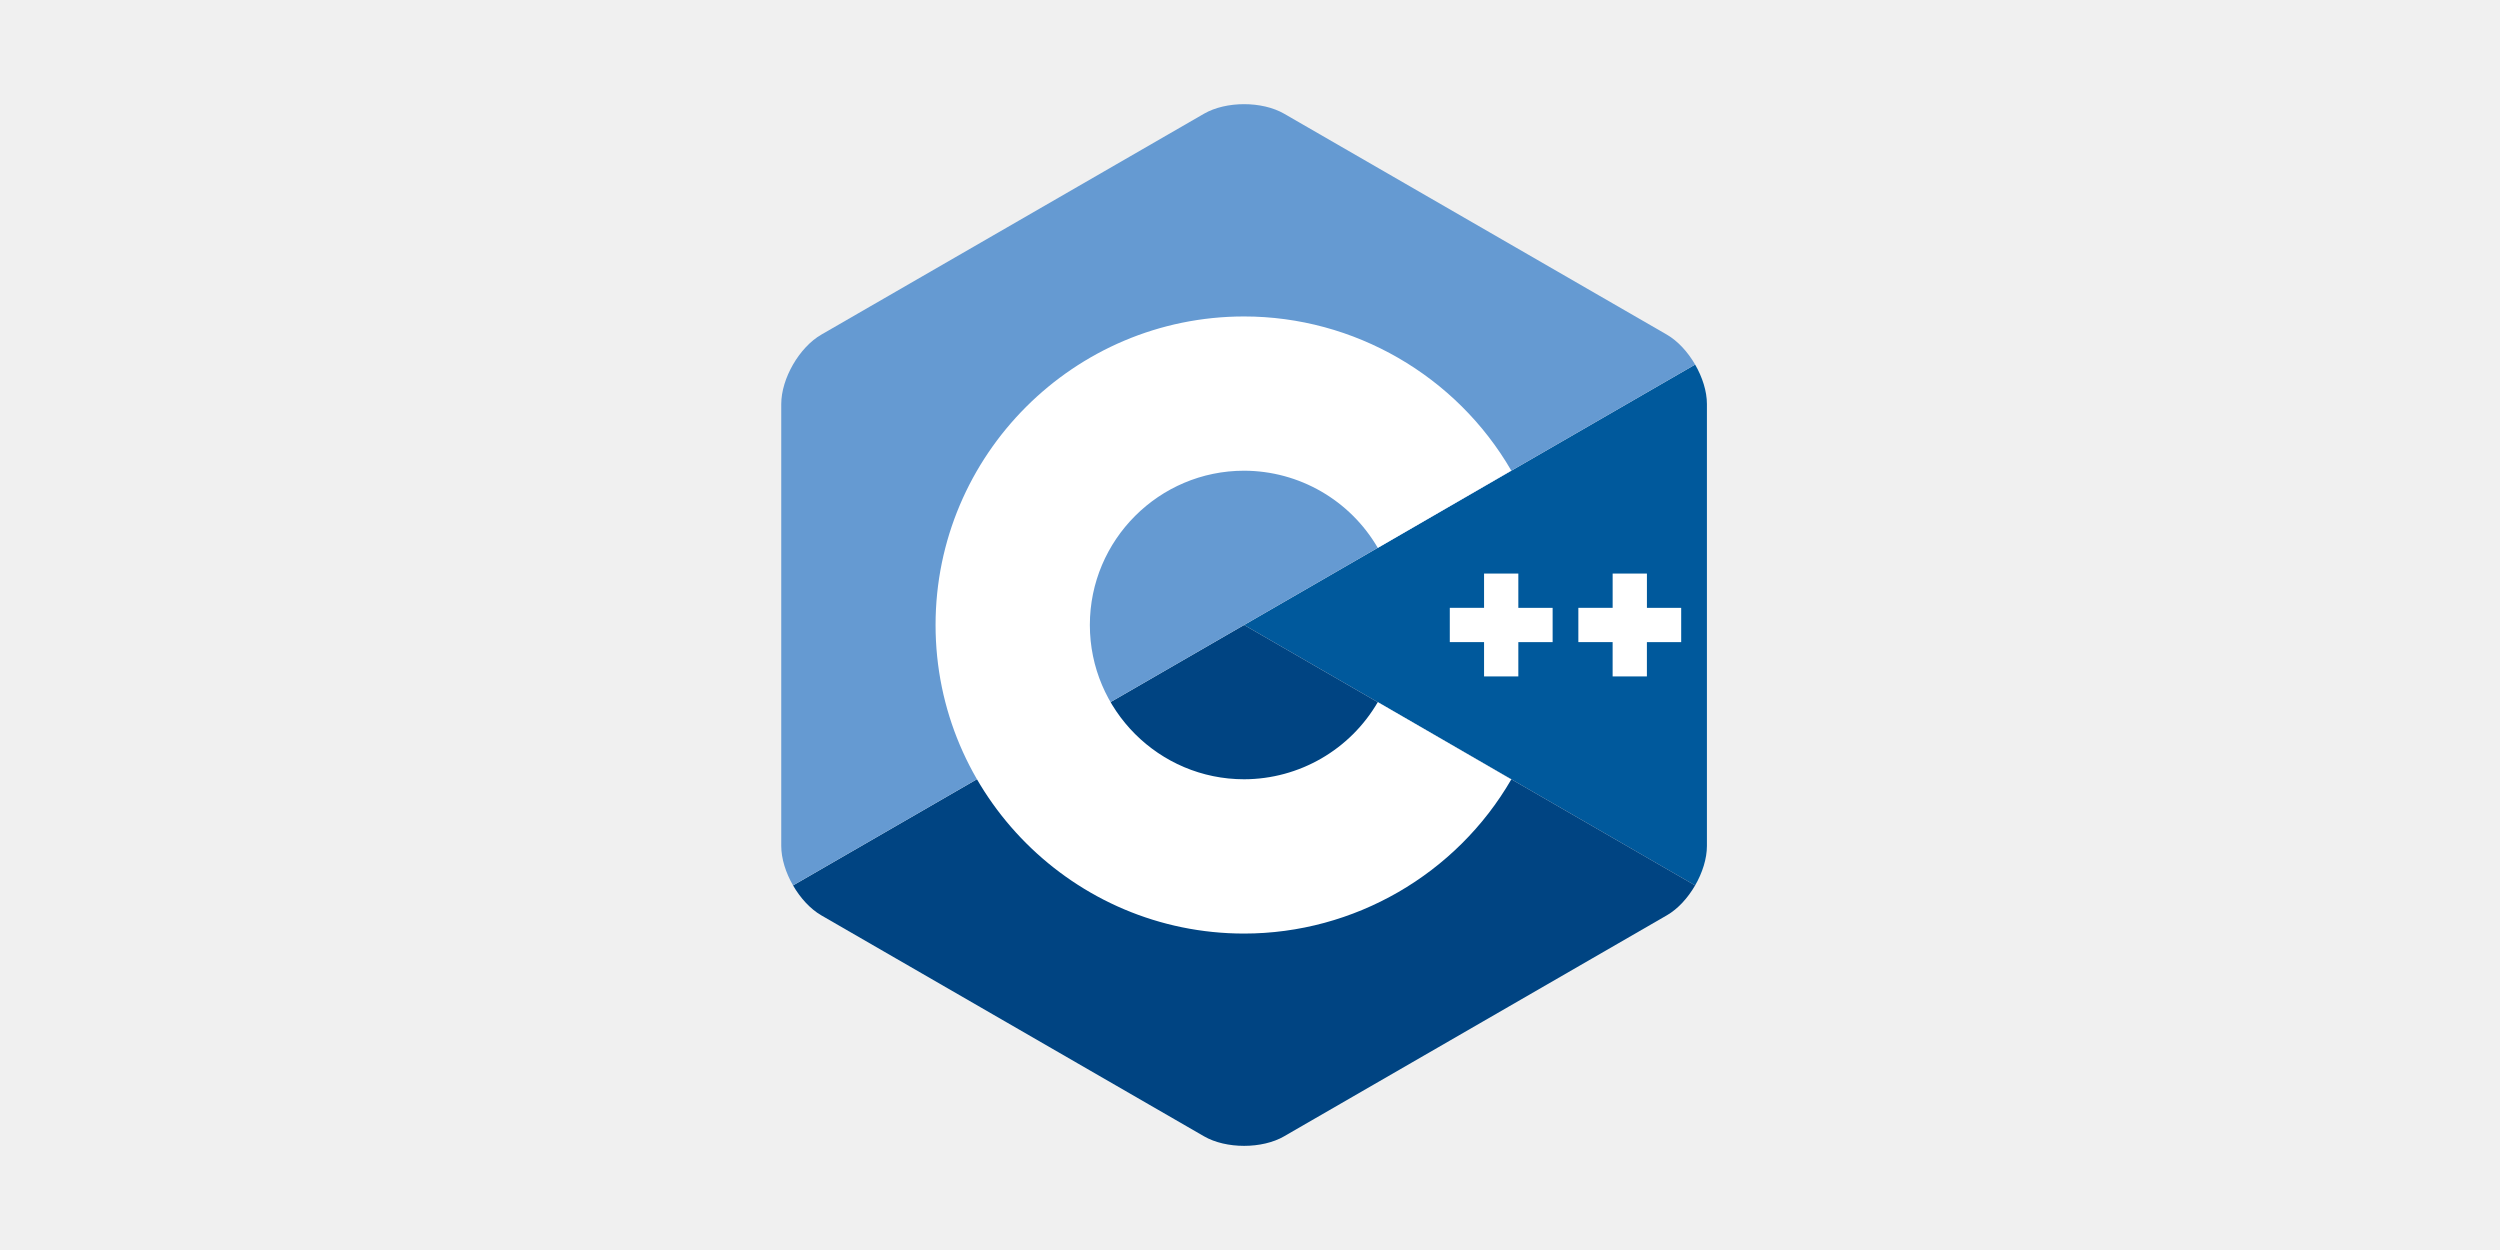
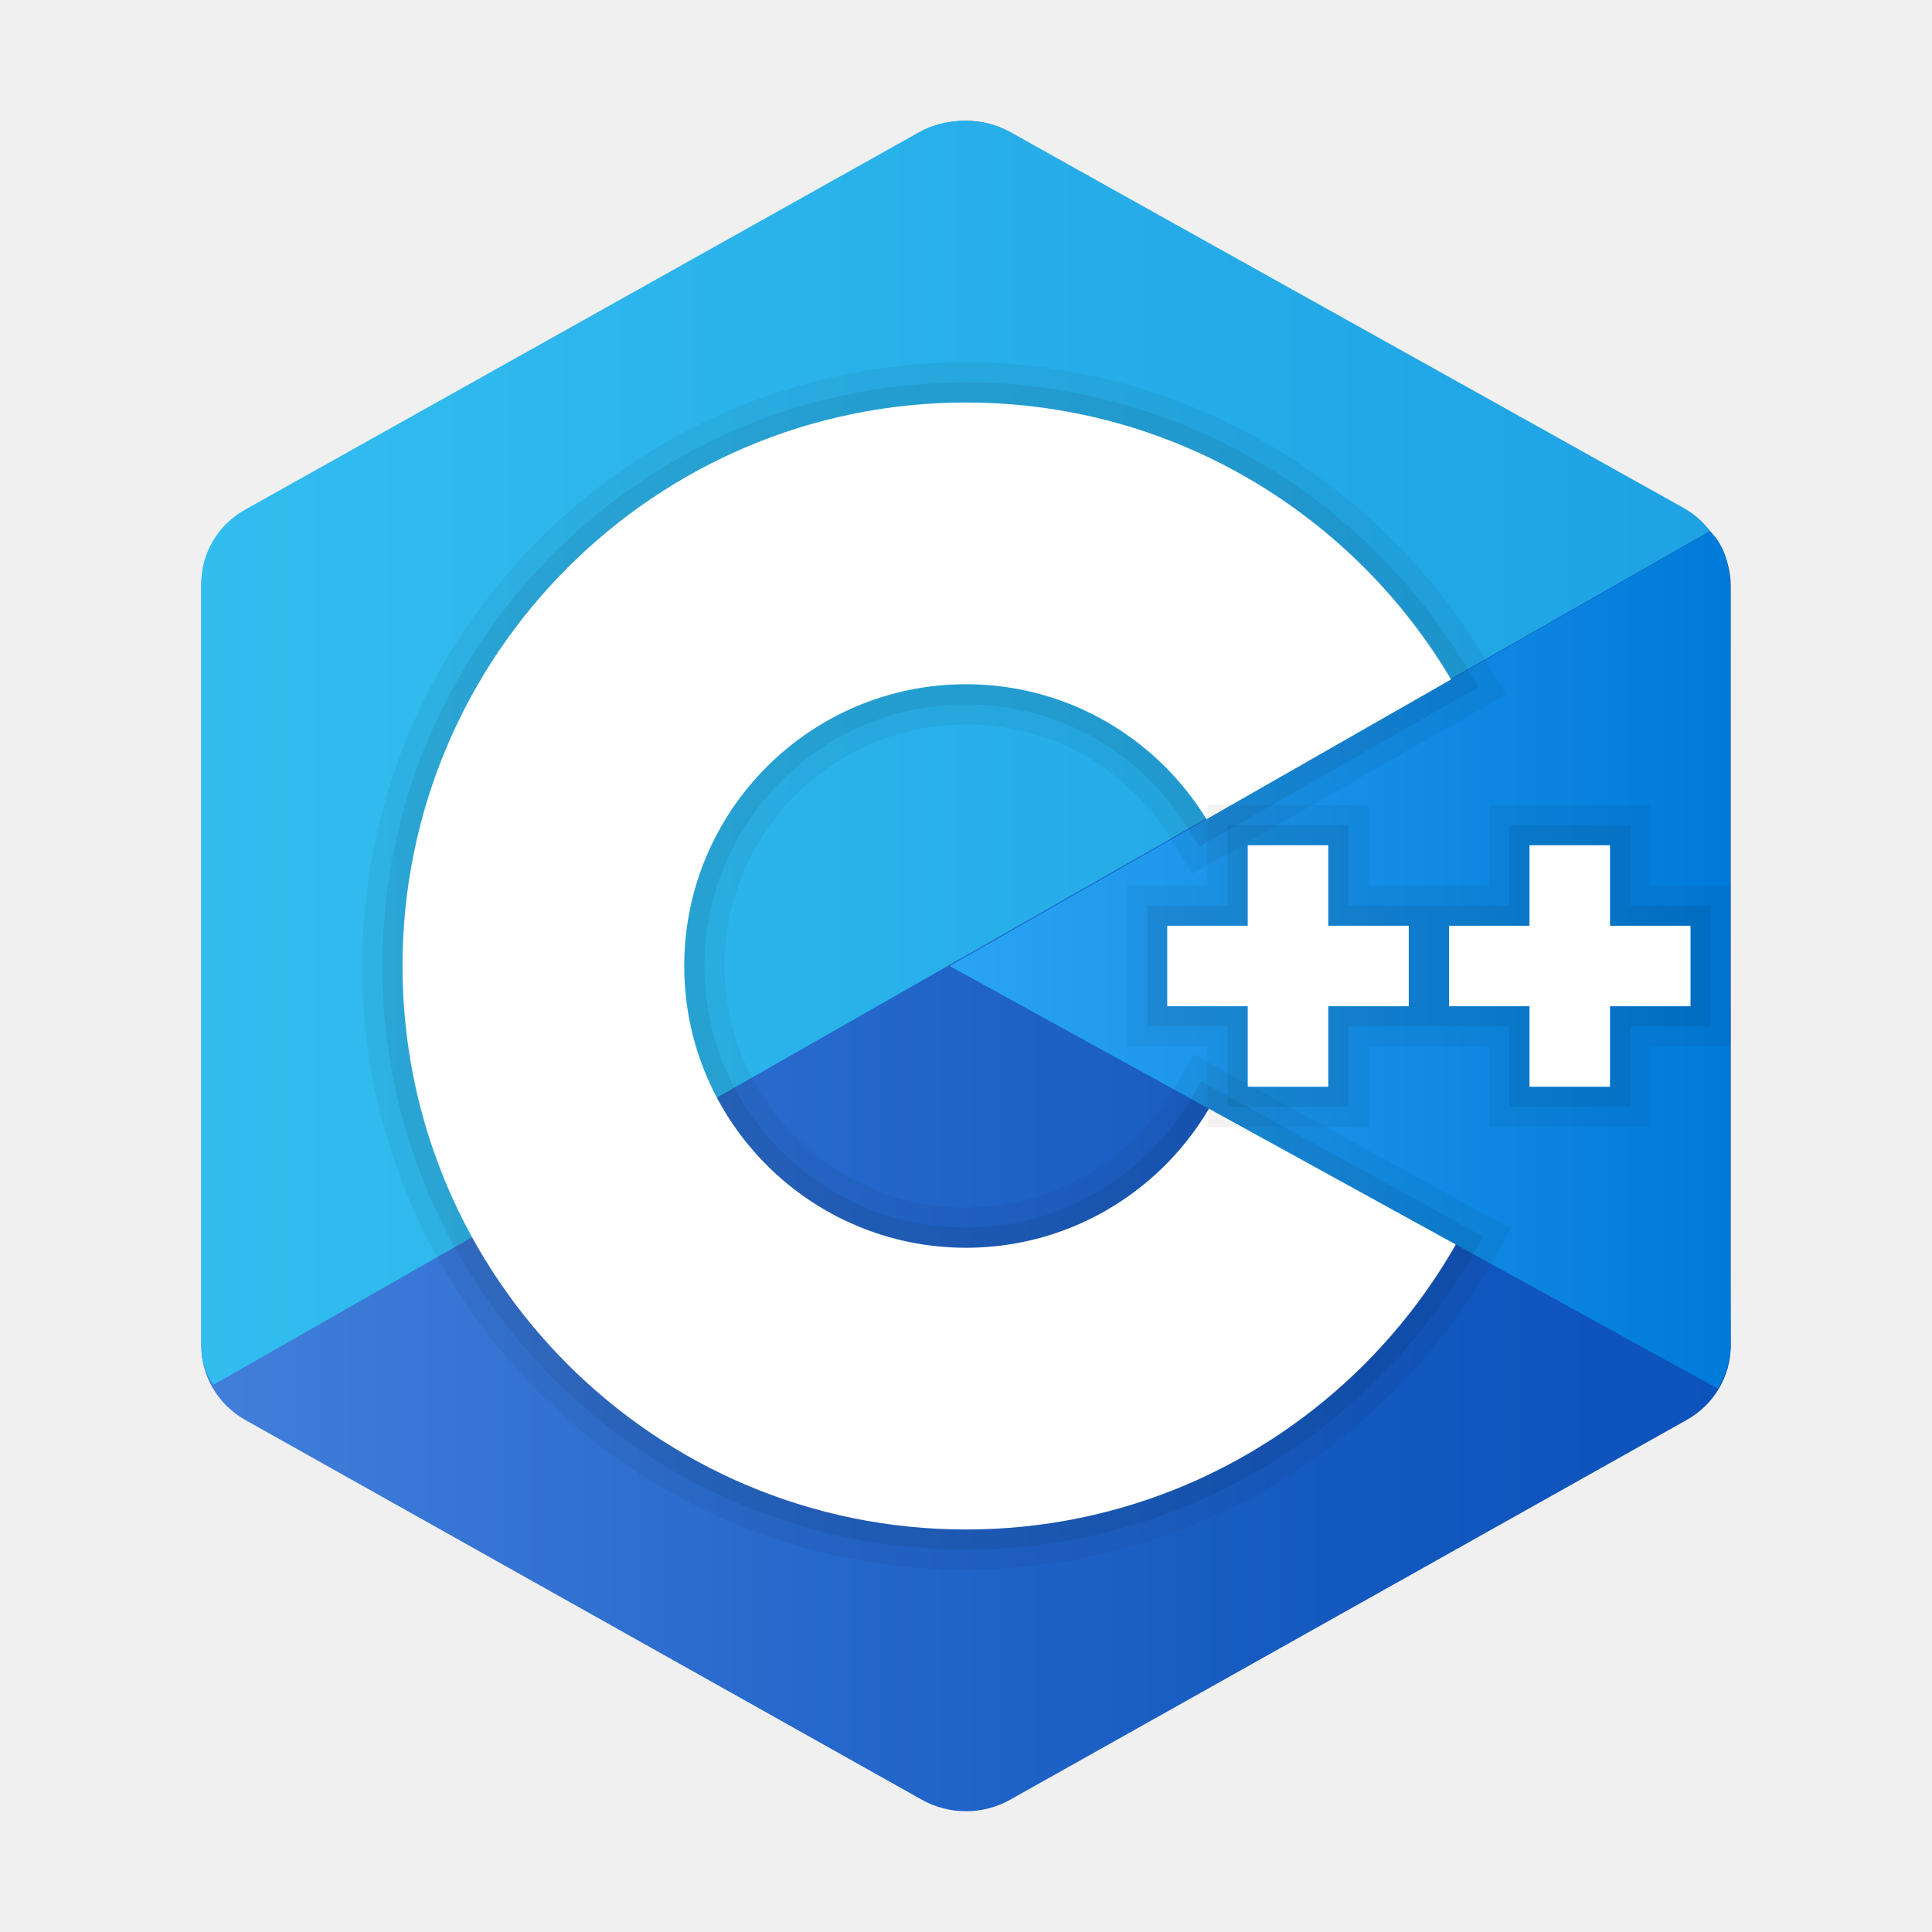
- <svg xmlns="http://www.w3.org/2000/svg" xml:space="preserve" width="120" height="60" version="1.1" id="svg5">
-   <defs id="defs5" />
-   <path fill="#00599c" d="M 81.366,42.5 C 81.715,41.896 81.932,41.215 81.932,40.604 V 19.395 c 0,-0.611 -0.216,-1.291 -0.566,-1.895 L 59.716,30 Z" style="stroke-width:0.145" id="path1" />
-   <path fill="#004482" d="m 61.64,54.541 18.367,-10.605 c 0.53,-0.305 1.011,-0.833 1.359,-1.437 L 59.716,30 38.066,42.5 c 0.348,0.604 0.83,1.132 1.359,1.438 l 18.367,10.604 c 1.059,0.612 2.791,0.612 3.848,0" style="stroke-width:0.145" id="path2" />
-   <path fill="#659ad2" d="M 81.367,17.5 C 81.018,16.896 80.537,16.368 80.008,16.062 L 61.64,5.459 c -1.058,-0.612 -2.79,-0.612 -3.848,0 L 39.424,16.062 C 38.366,16.672 37.5,18.172 37.5,19.394 v 21.21 c 0,0.611 0.216,1.291 0.566,1.895 L 59.716,29.999 Z" style="stroke-width:0.145" id="path3" />
-   <path fill="#ffffff" d="m 59.716,44.811 c -8.166,0 -14.809,-6.645 -14.809,-14.811 0,-8.166 6.644,-14.81 14.81,-14.81 5.27,0 10.184,2.836 12.826,7.4 l -6.409,3.709 a 7.437,7.438 0 0 0 -6.416,-3.705 c -4.083,0 -7.405,3.322 -7.405,7.406 0,4.083 3.322,7.405 7.405,7.405 a 7.437,7.438 0 0 0 6.417,-3.705 l 6.409,3.709 c -2.641,4.566 -7.556,7.402 -12.827,7.402" id="path4" style="stroke-width:0.781" />
-   <path fill="#ffffff" d="m 71.235,32.468 h 1.645 v -1.646 h 1.646 V 29.177 H 72.88 V 27.531 h -1.645 v 1.645 h -1.645 v 1.645 h 1.645 z m 6.171,0 h 1.645 v -1.646 h 1.646 V 29.177 H 79.052 V 27.531 h -1.645 v 1.645 H 75.761 v 1.645 h 1.645 z" id="path5" style="stroke-width:0.781" />
+ <svg xmlns="http://www.w3.org/2000/svg" viewBox="0 0 48 48" width="48px" height="48px" fill-rule="evenodd" clip-rule="evenodd">
+   <linearGradient id="Ey3AfYdg0JtJGx7I73Eu7a" x1="5" x2="43" y1="24" y2="24" gradientUnits="userSpaceOnUse">
+     <stop offset=".002" stop-color="#427fdb" />
+     <stop offset=".397" stop-color="#2668cb" />
+     <stop offset=".763" stop-color="#1358bf" />
+     <stop offset="1" stop-color="#0c52bb" />
+   </linearGradient>
+   <path fill="url(#Ey3AfYdg0JtJGx7I73Eu7a)" fill-rule="evenodd" d="M22.903,3.286c0.679-0.381,1.515-0.381,2.193,0 c3.355,1.883,13.451,7.551,16.807,9.434C42.582,13.1,43,13.804,43,14.566c0,3.766,0,15.101,0,18.867 c0,0.762-0.418,1.466-1.097,1.847c-3.355,1.883-13.451,7.551-16.807,9.434c-0.679,0.381-1.515,0.381-2.193,0 c-3.355-1.883-13.451-7.551-16.807-9.434C5.418,34.899,5,34.196,5,33.434c0-3.766,0-15.101,0-18.867 c0-0.762,0.418-1.466,1.097-1.847C9.451,10.837,19.549,5.169,22.903,3.286z" clip-rule="evenodd" />
+   <linearGradient id="Ey3AfYdg0JtJGx7I73Eu7b" x1="5" x2="42.487" y1="18.702" y2="18.702" gradientUnits="userSpaceOnUse">
+     <stop offset="0" stop-color="#32bdef" />
+     <stop offset="1" stop-color="#1ea2e4" />
+   </linearGradient>
+   <path fill="url(#Ey3AfYdg0JtJGx7I73Eu7b)" fill-rule="evenodd" d="M5.304,34.404C5.038,34.048,5,33.71,5,33.255c0-3.744,0-15.014,0-18.759c0-0.758,0.417-1.458,1.094-1.836 c3.343-1.872,13.405-7.507,16.748-9.38c0.677-0.379,1.594-0.371,2.271,0.008c3.343,1.872,13.371,7.459,16.714,9.331 c0.27,0.152,0.476,0.335,0.66,0.576L5.304,34.404z" clip-rule="evenodd" />
+   <path fill="#fff" fill-rule="evenodd" d="M24,10c7.727,0,14,6.273,14,14s-6.273,14-14,14s-14-6.273-14-14 S16.273,10,24,10z M24,17c3.863,0,7,3.136,7,7c0,3.863-3.137,7-7,7s-7-3.137-7-7C17,20.136,20.136,17,24,17z" clip-rule="evenodd" />
+   <linearGradient id="Ey3AfYdg0JtJGx7I73Eu7c" x1="23.593" x2="43" y1="23.852" y2="23.852" gradientUnits="userSpaceOnUse">
+     <stop offset="0" stop-color="#2aa4f4" />
+     <stop offset="1" stop-color="#007ad9" />
+   </linearGradient>
+   <path fill="url(#Ey3AfYdg0JtJGx7I73Eu7c)" fill-rule="evenodd" d="M42.485,13.205c0.516,0.483,0.506,1.211,0.506,1.784c0,3.795-0.032,14.589,0.009,18.384c0.004,0.396-0.127,0.813-0.323,1.127 L23.593,24L42.485,13.205z" clip-rule="evenodd" />
+   <g opacity=".05">
+     <path d="M33,21v2h2v2h-2v2h-2v-2h-2v-2h2v-2H33 M34,20h-1h-2h-1v1v1h-1h-1v1v2v1h1h1v1v1h1h2h1v-1v-1h1h1v-1v-2v-1h-1h-1v-1V20 L34,20z" />
+     <path d="M40,21v2h2v2h-2v2h-2v-2h-2v-2h2v-2H40 M41,20h-1h-2h-1v1v1h-1h-1v1v2v1h1h1v1v1h1h2h1v-1v-1h1h1v-1v-2v-1h-1h-1v-1V20 L41,20z" />
+   </g>
+   <g opacity=".07">
+     <path d="M33,21v2h2v2h-2v2h-2v-2h-2v-2h2v-2H33 M33.5,20.5H33h-2h-0.5V21v1.5H29h-0.5V23v2v0.5H29h1.5V27v0.5H31h2h0.5V27v-1.5H35 h0.5V25v-2v-0.5H35h-1.5V21V20.5L33.5,20.5z" />
+     <path d="M40,21v2h2v2h-2v2h-2v-2h-2v-2h2v-2H40 M40.5,20.5H40h-2h-0.5V21v1.5H36h-0.5V23v2v0.5H36h1.5V27v0.5H38h2h0.5V27v-1.5H42 h0.5V25v-2v-0.5H42h-1.5V21V20.5L40.5,20.5z" />
+   </g>
+   <polygon fill="#fff" points="33,21 31,21 31,23 29,23 29,25 31,25 31,27 33,27 33,25 35,25 35,23 33,23" />
+   <polygon fill="#fff" points="42,23 40,23 40,21 38,21 38,23 36,23 36,25 38,25 38,27 40,27 40,25 42,25" />
+   <g>
+     <path d="M24,10c5.128,0,9.602,2.771,12.041,6.887l-6.073,3.47C28.737,18.347,26.527,17,24,17c-3.864,0-7,3.136-7,7 c0,3.863,3.137,7,7,7c2.57,0,4.812-1.392,6.029-3.459l6.132,3.374C33.75,35.142,29.21,38,24,38c-7.727,0-14-6.273-14-14 S16.273,10,24,10 M24,9C15.729,9,9,15.729,9,24s6.729,15,15,15c5.367,0,10.36-2.908,13.03-7.59l0.503-0.882l-0.89-0.49 l-6.132-3.374l-0.851-0.468l-0.493,0.837C28.09,28.863,26.11,30,24,30c-3.308,0-6-2.692-6-6s2.692-6,6-6 c2.099,0,4.011,1.076,5.115,2.879l0.507,0.828l0.842-0.481l6.073-3.47l0.882-0.504l-0.518-0.874C34.205,11.827,29.262,9,24,9L24,9 z" opacity=".05" />
+     <path d="M24,10c5.128,0,9.602,2.771,12.041,6.887l-6.073,3.47C28.737,18.347,26.527,17,24,17c-3.864,0-7,3.136-7,7 c0,3.863,3.137,7,7,7c2.57,0,4.812-1.392,6.029-3.459l6.132,3.374C33.75,35.142,29.21,38,24,38c-7.727,0-14-6.273-14-14 S16.273,10,24,10 M24,9.5C16.005,9.5,9.5,16.005,9.5,24S16.005,38.5,24,38.5c5.188,0,10.014-2.812,12.595-7.337l0.252-0.441 l-0.445-0.245l-6.132-3.374l-0.425-0.234l-0.246,0.418C28.431,29.269,26.286,30.5,24,30.5c-3.584,0-6.5-2.916-6.5-6.5 s2.916-6.5,6.5-6.5c2.275,0,4.346,1.166,5.542,3.118l0.253,0.414l0.421-0.241l6.073-3.47l0.441-0.252l-0.259-0.437 C33.864,12.233,29.086,9.5,24,9.5L24,9.5z" opacity=".07" />
+   </g>
</svg>
